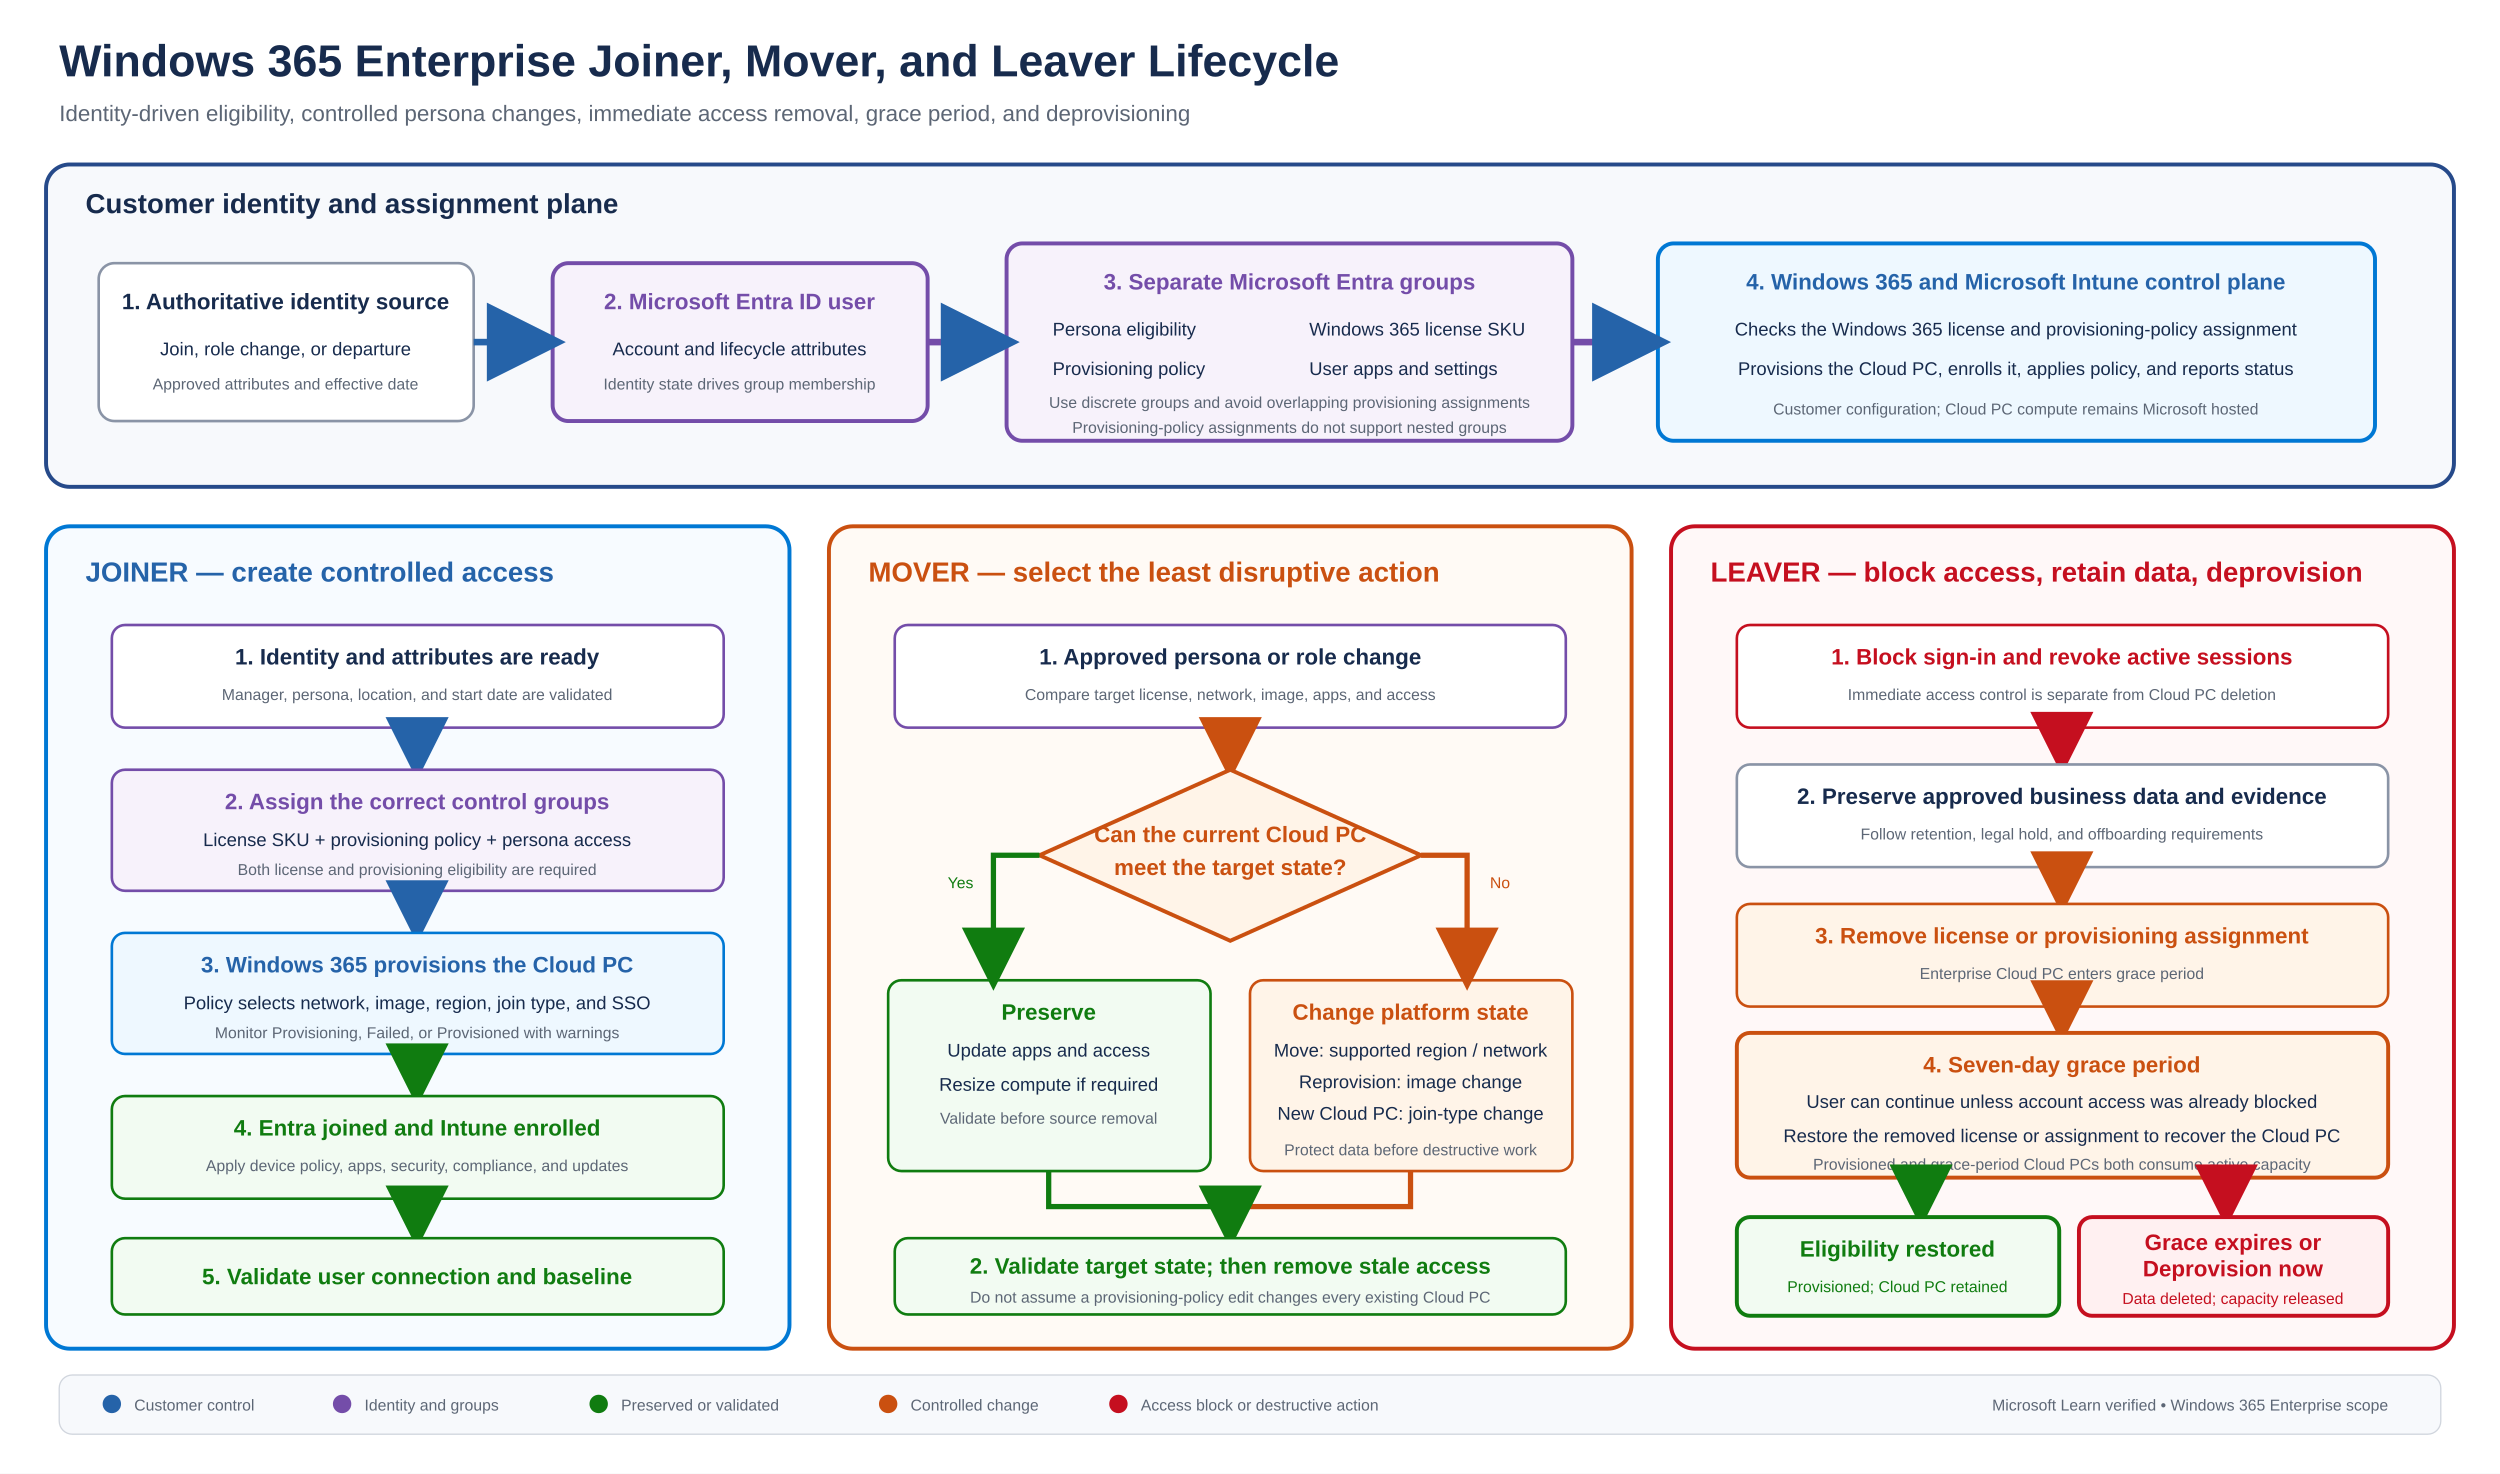
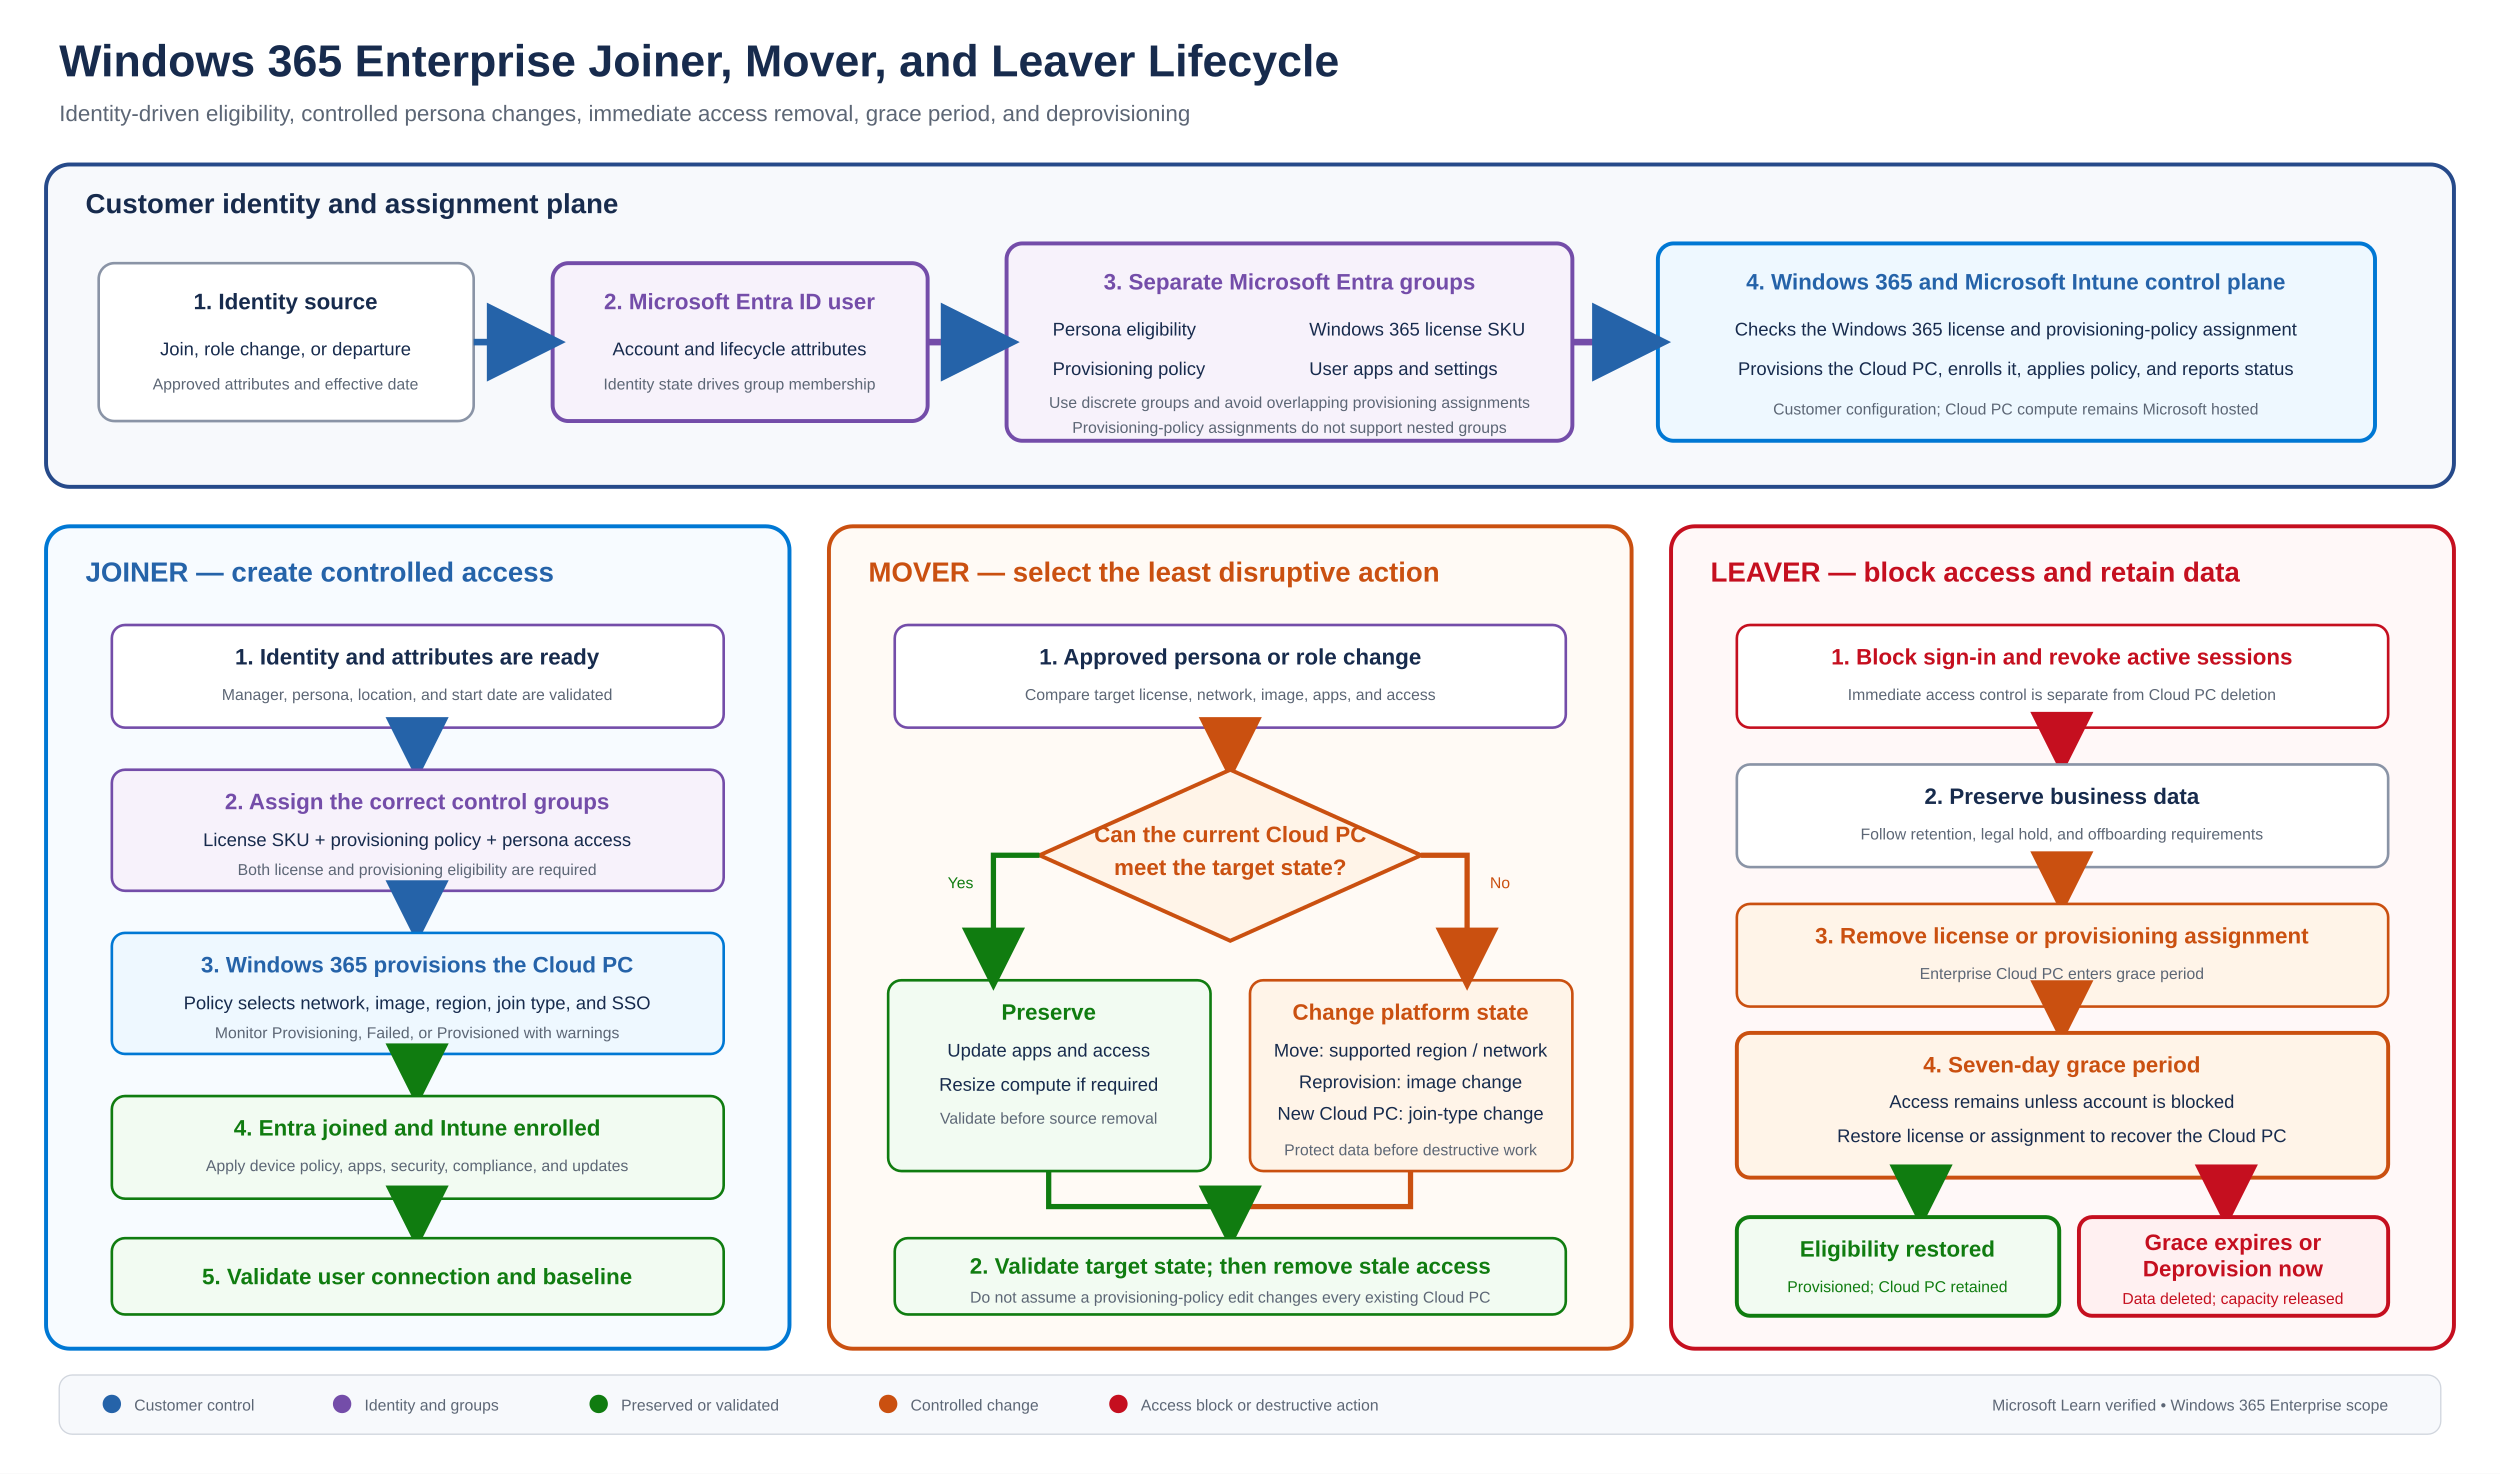
<svg xmlns="http://www.w3.org/2000/svg" width="1900" height="1120" viewBox="0 0 1900 1120">
  <defs>
    <style>.t{font-family:'Segoe UI',Arial,sans-serif;fill:#172b4d}.title{font-size:34px;font-weight:700}.sub{font-size:17px;fill:#5c6675}.section{font-size:21px;font-weight:700}.head{font-size:17px;font-weight:700}.body{font-size:14px}.small{font-size:12px;fill:#5c6675}.blue{fill:#2563a9}.green{fill:#107c10}.orange{fill:#ca5010}.purple{fill:#744da9}.red{fill:#c50f1f}</style>
    <marker id="ba" markerWidth="12" markerHeight="12" refX="10" refY="6" orient="auto">
      <path d="M0 0l12 6-12 6z" fill="#2563a9" />
    </marker>
    <marker id="ga" markerWidth="12" markerHeight="12" refX="10" refY="6" orient="auto">
      <path d="M0 0l12 6-12 6z" fill="#107c10" />
    </marker>
    <marker id="oa" markerWidth="12" markerHeight="12" refX="10" refY="6" orient="auto">
      <path d="M0 0l12 6-12 6z" fill="#ca5010" />
    </marker>
    <marker id="ra" markerWidth="12" markerHeight="12" refX="10" refY="6" orient="auto">
      <path d="M0 0l12 6-12 6z" fill="#c50f1f" />
    </marker>
  </defs>
  <rect width="1900" height="1120" fill="#fff" />
  <text x="45" y="58" class="t title">Windows 365 Enterprise Joiner, Mover, and Leaver Lifecycle</text>
  <text x="45" y="92" class="t sub">Identity-driven eligibility, controlled persona changes, immediate access removal, grace period, and deprovisioning</text>
  <rect x="35" y="125" width="1830" height="245" rx="18" fill="#f7f9fc" stroke="#264a8a" stroke-width="3" />
  <text x="65" y="162" class="t section">Customer identity and assignment plane</text>
  <rect x="75" y="200" width="285" height="120" rx="12" fill="#fff" stroke="#8a94a6" stroke-width="2" />
-   <text x="217" y="235" text-anchor="middle" class="t head">1. Authoritative identity source</text>
+   <text x="217" y="235" text-anchor="middle" class="t head">1. Identity source</text>
  <text x="217" y="270" text-anchor="middle" class="t body">Join, role change, or departure</text>
  <text x="217" y="296" text-anchor="middle" class="t small">Approved attributes and effective date</text>
  <rect x="420" y="200" width="285" height="120" rx="12" fill="#f7f2fb" stroke="#744da9" stroke-width="3" />
  <text x="562" y="235" text-anchor="middle" class="t head purple">2. Microsoft Entra ID user</text>
  <text x="562" y="270" text-anchor="middle" class="t body">Account and lifecycle attributes</text>
  <text x="562" y="296" text-anchor="middle" class="t small">Identity state drives group membership</text>
  <rect x="765" y="185" width="430" height="150" rx="12" fill="#f7f2fb" stroke="#744da9" stroke-width="3" />
  <text x="980" y="220" text-anchor="middle" class="t head purple">3. Separate Microsoft Entra groups</text>
  <text x="800" y="255" class="t body">Persona eligibility</text>
  <text x="995" y="255" class="t body">Windows 365 license SKU</text>
  <text x="800" y="285" class="t body">Provisioning policy</text>
  <text x="995" y="285" class="t body">User apps and settings</text>
  <text x="980" y="310" text-anchor="middle" class="t small">Use discrete groups and avoid overlapping provisioning assignments</text>
  <text x="980" y="329" text-anchor="middle" class="t small">Provisioning-policy assignments do not support nested groups</text>
  <rect x="1260" y="185" width="545" height="150" rx="12" fill="#eef8ff" stroke="#0078d4" stroke-width="3" />
  <text x="1532" y="220" text-anchor="middle" class="t head blue">4. Windows 365 and Microsoft Intune control plane</text>
  <text x="1532" y="255" text-anchor="middle" class="t body">Checks the Windows 365 license and provisioning-policy assignment</text>
  <text x="1532" y="285" text-anchor="middle" class="t body">Provisions the Cloud PC, enrolls it, applies policy, and reports status</text>
  <text x="1532" y="315" text-anchor="middle" class="t small">Customer configuration; Cloud PC compute remains Microsoft hosted</text>
  <path d="M360 260h60" stroke="#2563a9" stroke-width="5" fill="none" marker-end="url(#ba)" />
  <path d="M705 260h60" stroke="#744da9" stroke-width="5" fill="none" marker-end="url(#ba)" />
  <path d="M1195 260h65" stroke="#744da9" stroke-width="5" fill="none" marker-end="url(#ba)" />
  <rect x="35" y="400" width="565" height="625" rx="18" fill="#f7fbff" stroke="#0078d4" stroke-width="3" />
  <text x="65" y="442" class="t section blue">JOINER — create controlled access</text>
  <rect x="85" y="475" width="465" height="78" rx="10" fill="#fff" stroke="#744da9" stroke-width="2" />
  <text x="317" y="505" text-anchor="middle" class="t head">1. Identity and attributes are ready</text>
  <text x="317" y="532" text-anchor="middle" class="t small">Manager, persona, location, and start date are validated</text>
  <path d="M317 553v32" stroke="#2563a9" stroke-width="4" fill="none" marker-end="url(#ba)" />
  <rect x="85" y="585" width="465" height="92" rx="10" fill="#f7f2fb" stroke="#744da9" stroke-width="2" />
  <text x="317" y="615" text-anchor="middle" class="t head purple">2. Assign the correct control groups</text>
  <text x="317" y="643" text-anchor="middle" class="t body">License SKU + provisioning policy + persona access</text>
  <text x="317" y="665" text-anchor="middle" class="t small">Both license and provisioning eligibility are required</text>
  <path d="M317 677v32" stroke="#2563a9" stroke-width="4" fill="none" marker-end="url(#ba)" />
  <rect x="85" y="709" width="465" height="92" rx="10" fill="#eef8ff" stroke="#0078d4" stroke-width="2" />
  <text x="317" y="739" text-anchor="middle" class="t head blue">3. Windows 365 provisions the Cloud PC</text>
  <text x="317" y="767" text-anchor="middle" class="t body">Policy selects network, image, region, join type, and SSO</text>
  <text x="317" y="789" text-anchor="middle" class="t small">Monitor Provisioning, Failed, or Provisioned with warnings</text>
  <path d="M317 801v32" stroke="#107c10" stroke-width="4" fill="none" marker-end="url(#ga)" />
  <rect x="85" y="833" width="465" height="78" rx="10" fill="#f2fbf2" stroke="#107c10" stroke-width="2" />
  <text x="317" y="863" text-anchor="middle" class="t head green">4. Entra joined and Intune enrolled</text>
  <text x="317" y="890" text-anchor="middle" class="t small">Apply device policy, apps, security, compliance, and updates</text>
  <path d="M317 911v30" stroke="#107c10" stroke-width="4" fill="none" marker-end="url(#ga)" />
  <rect x="85" y="941" width="465" height="58" rx="10" fill="#f2fbf2" stroke="#107c10" stroke-width="2" />
  <text x="317" y="976" text-anchor="middle" class="t head green">5. Validate user connection and baseline</text>
  <rect x="630" y="400" width="610" height="625" rx="18" fill="#fffaf5" stroke="#ca5010" stroke-width="3" />
  <text x="660" y="442" class="t section orange">MOVER — select the least disruptive action</text>
  <rect x="680" y="475" width="510" height="78" rx="10" fill="#fff" stroke="#744da9" stroke-width="2" />
  <text x="935" y="505" text-anchor="middle" class="t head">1. Approved persona or role change</text>
  <text x="935" y="532" text-anchor="middle" class="t small">Compare target license, network, image, apps, and access</text>
  <path d="M935 553v32" stroke="#ca5010" stroke-width="4" fill="none" marker-end="url(#oa)" />
  <polygon points="935,585 1080,650 935,715 790,650" fill="#fff4e8" stroke="#ca5010" stroke-width="3" />
  <text x="935" y="640" text-anchor="middle" class="t head orange">Can the current Cloud PC</text>
  <text x="935" y="665" text-anchor="middle" class="t head orange">meet the target state?</text>
  <rect x="675" y="745" width="245" height="145" rx="10" fill="#f2fbf2" stroke="#107c10" stroke-width="2" />
  <text x="797" y="775" text-anchor="middle" class="t head green">Preserve</text>
  <text x="797" y="803" text-anchor="middle" class="t body">Update apps and access</text>
  <text x="797" y="829" text-anchor="middle" class="t body">Resize compute if required</text>
  <text x="797" y="854" text-anchor="middle" class="t small">Validate before source removal</text>
  <rect x="950" y="745" width="245" height="145" rx="10" fill="#fff4e8" stroke="#ca5010" stroke-width="2" />
  <text x="1072" y="775" text-anchor="middle" class="t head orange">Change platform state</text>
  <text x="1072" y="803" text-anchor="middle" class="t body">Move: supported region / network</text>
  <text x="1072" y="827" text-anchor="middle" class="t body">Reprovision: image change</text>
  <text x="1072" y="851" text-anchor="middle" class="t body">New Cloud PC: join-type change</text>
  <text x="1072" y="878" text-anchor="middle" class="t small">Protect data before destructive work</text>
  <path d="M790 650h-35v95" stroke="#107c10" stroke-width="4" fill="none" marker-end="url(#ga)" />
  <text x="730" y="675" text-anchor="middle" class="t small green">Yes</text>
  <path d="M1080 650h35v95" stroke="#ca5010" stroke-width="4" fill="none" marker-end="url(#oa)" />
  <text x="1140" y="675" text-anchor="middle" class="t small orange">No</text>
  <path d="M797 890v27h138" stroke="#107c10" stroke-width="4" fill="none" />
  <path d="M1072 890v27H935" stroke="#ca5010" stroke-width="4" fill="none" />
  <path d="M935 917v24" stroke="#107c10" stroke-width="4" fill="none" marker-end="url(#ga)" />
  <rect x="680" y="941" width="510" height="58" rx="10" fill="#f2fbf2" stroke="#107c10" stroke-width="2" />
  <text x="935" y="968" text-anchor="middle" class="t head green">2. Validate target state; then remove stale access</text>
  <text x="935" y="990" text-anchor="middle" class="t small">Do not assume a provisioning-policy edit changes every existing Cloud PC</text>
  <rect x="1270" y="400" width="595" height="625" rx="18" fill="#fff8f8" stroke="#c50f1f" stroke-width="3" />
-   <text x="1300" y="442" class="t section red">LEAVER — block access, retain data, deprovision</text>
+   <text x="1300" y="442" class="t section red">LEAVER — block access and retain data</text>
  <rect x="1320" y="475" width="495" height="78" rx="10" fill="#fff" stroke="#c50f1f" stroke-width="2" />
  <text x="1567" y="505" text-anchor="middle" class="t head red">1. Block sign-in and revoke active sessions</text>
  <text x="1567" y="532" text-anchor="middle" class="t small">Immediate access control is separate from Cloud PC deletion</text>
  <path d="M1567 553v28" stroke="#c50f1f" stroke-width="4" fill="none" marker-end="url(#ra)" />
  <rect x="1320" y="581" width="495" height="78" rx="10" fill="#fff" stroke="#8a94a6" stroke-width="2" />
-   <text x="1567" y="611" text-anchor="middle" class="t head">2. Preserve approved business data and evidence</text>
+   <text x="1567" y="611" text-anchor="middle" class="t head">2. Preserve business data</text>
  <text x="1567" y="638" text-anchor="middle" class="t small">Follow retention, legal hold, and offboarding requirements</text>
  <path d="M1567 659v28" stroke="#ca5010" stroke-width="4" fill="none" marker-end="url(#oa)" />
  <rect x="1320" y="687" width="495" height="78" rx="10" fill="#fff4e8" stroke="#ca5010" stroke-width="2" />
  <text x="1567" y="717" text-anchor="middle" class="t head orange">3. Remove license or provisioning assignment</text>
  <text x="1567" y="744" text-anchor="middle" class="t small">Enterprise Cloud PC enters grace period</text>
  <path d="M1567 765v20" stroke="#ca5010" stroke-width="4" fill="none" marker-end="url(#oa)" />
  <rect x="1320" y="785" width="495" height="110" rx="10" fill="#fff4e8" stroke="#ca5010" stroke-width="3" />
  <text x="1567" y="815" text-anchor="middle" class="t head orange">4. Seven-day grace period</text>
-   <text x="1567" y="842" text-anchor="middle" class="t body">User can continue unless account access was already blocked</text>
-   <text x="1567" y="868" text-anchor="middle" class="t body">Restore the removed license or assignment to recover the Cloud PC</text>
-   <text x="1567" y="889" text-anchor="middle" class="t small">Provisioned and grace-period Cloud PCs both consume active capacity</text>
+   <text x="1567" y="842" text-anchor="middle" class="t body">Access remains unless account is blocked</text>
+   <text x="1567" y="868" text-anchor="middle" class="t body">Restore license or assignment to recover the Cloud PC</text>
  <path d="M1460 895v30" stroke="#107c10" stroke-width="4" fill="none" marker-end="url(#ga)" />
  <path d="M1692 895v30" stroke="#c50f1f" stroke-width="4" fill="none" marker-end="url(#ra)" />
  <rect x="1320" y="925" width="245" height="75" rx="10" fill="#f2fbf2" stroke="#107c10" stroke-width="3" />
  <text x="1442" y="955" text-anchor="middle" class="t head green">Eligibility restored</text>
  <text x="1442" y="982" text-anchor="middle" class="t small green">Provisioned; Cloud PC retained</text>
  <rect x="1580" y="925" width="235" height="75" rx="10" fill="#fff0f1" stroke="#c50f1f" stroke-width="3" />
  <text x="1697" y="950" text-anchor="middle" class="t head red">Grace expires or</text>
  <text x="1697" y="970" text-anchor="middle" class="t head red">Deprovision now</text>
  <text x="1697" y="991" text-anchor="middle" class="t small red">Data deleted; capacity released</text>
  <rect x="45" y="1045" width="1810" height="45" rx="10" fill="#f7f9fc" stroke="#d0d5dd" stroke-width="1" />
  <circle cx="85" cy="1067" r="7" fill="#2563a9" />
  <text x="102" y="1072" class="t small">Customer control</text>
  <circle cx="260" cy="1067" r="7" fill="#744da9" />
  <text x="277" y="1072" class="t small">Identity and groups</text>
  <circle cx="455" cy="1067" r="7" fill="#107c10" />
  <text x="472" y="1072" class="t small">Preserved or validated</text>
  <circle cx="675" cy="1067" r="7" fill="#ca5010" />
  <text x="692" y="1072" class="t small">Controlled change</text>
  <circle cx="850" cy="1067" r="7" fill="#c50f1f" />
  <text x="867" y="1072" class="t small">Access block or destructive action</text>
  <text x="1815" y="1072" text-anchor="end" class="t small">Microsoft Learn verified • Windows 365 Enterprise scope</text>
</svg>
